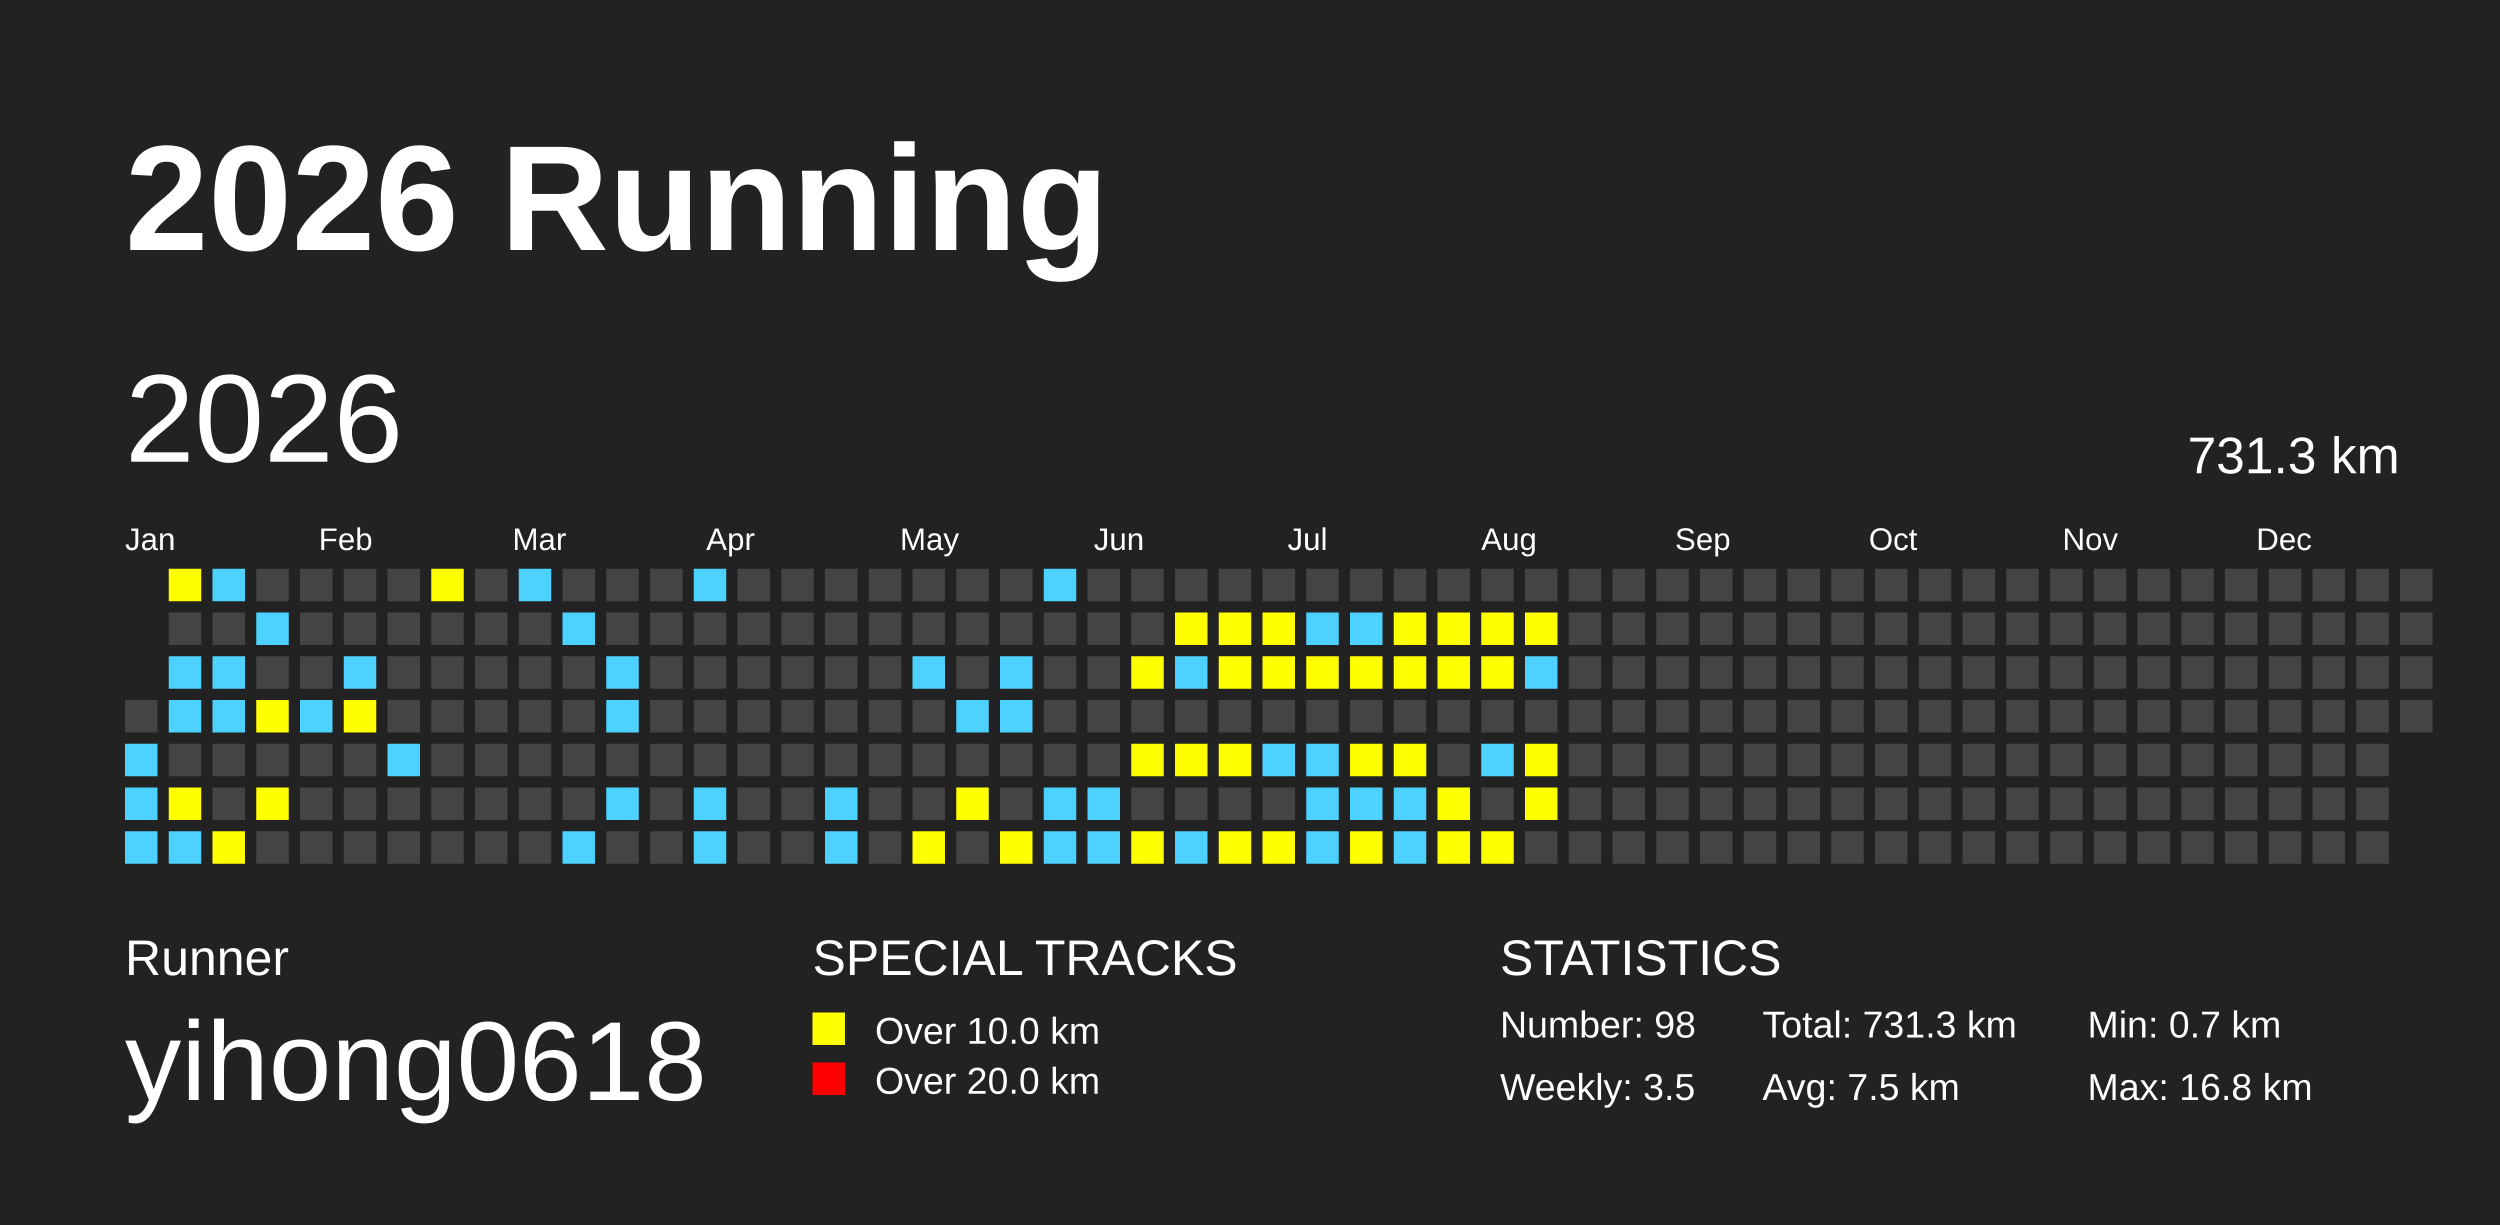
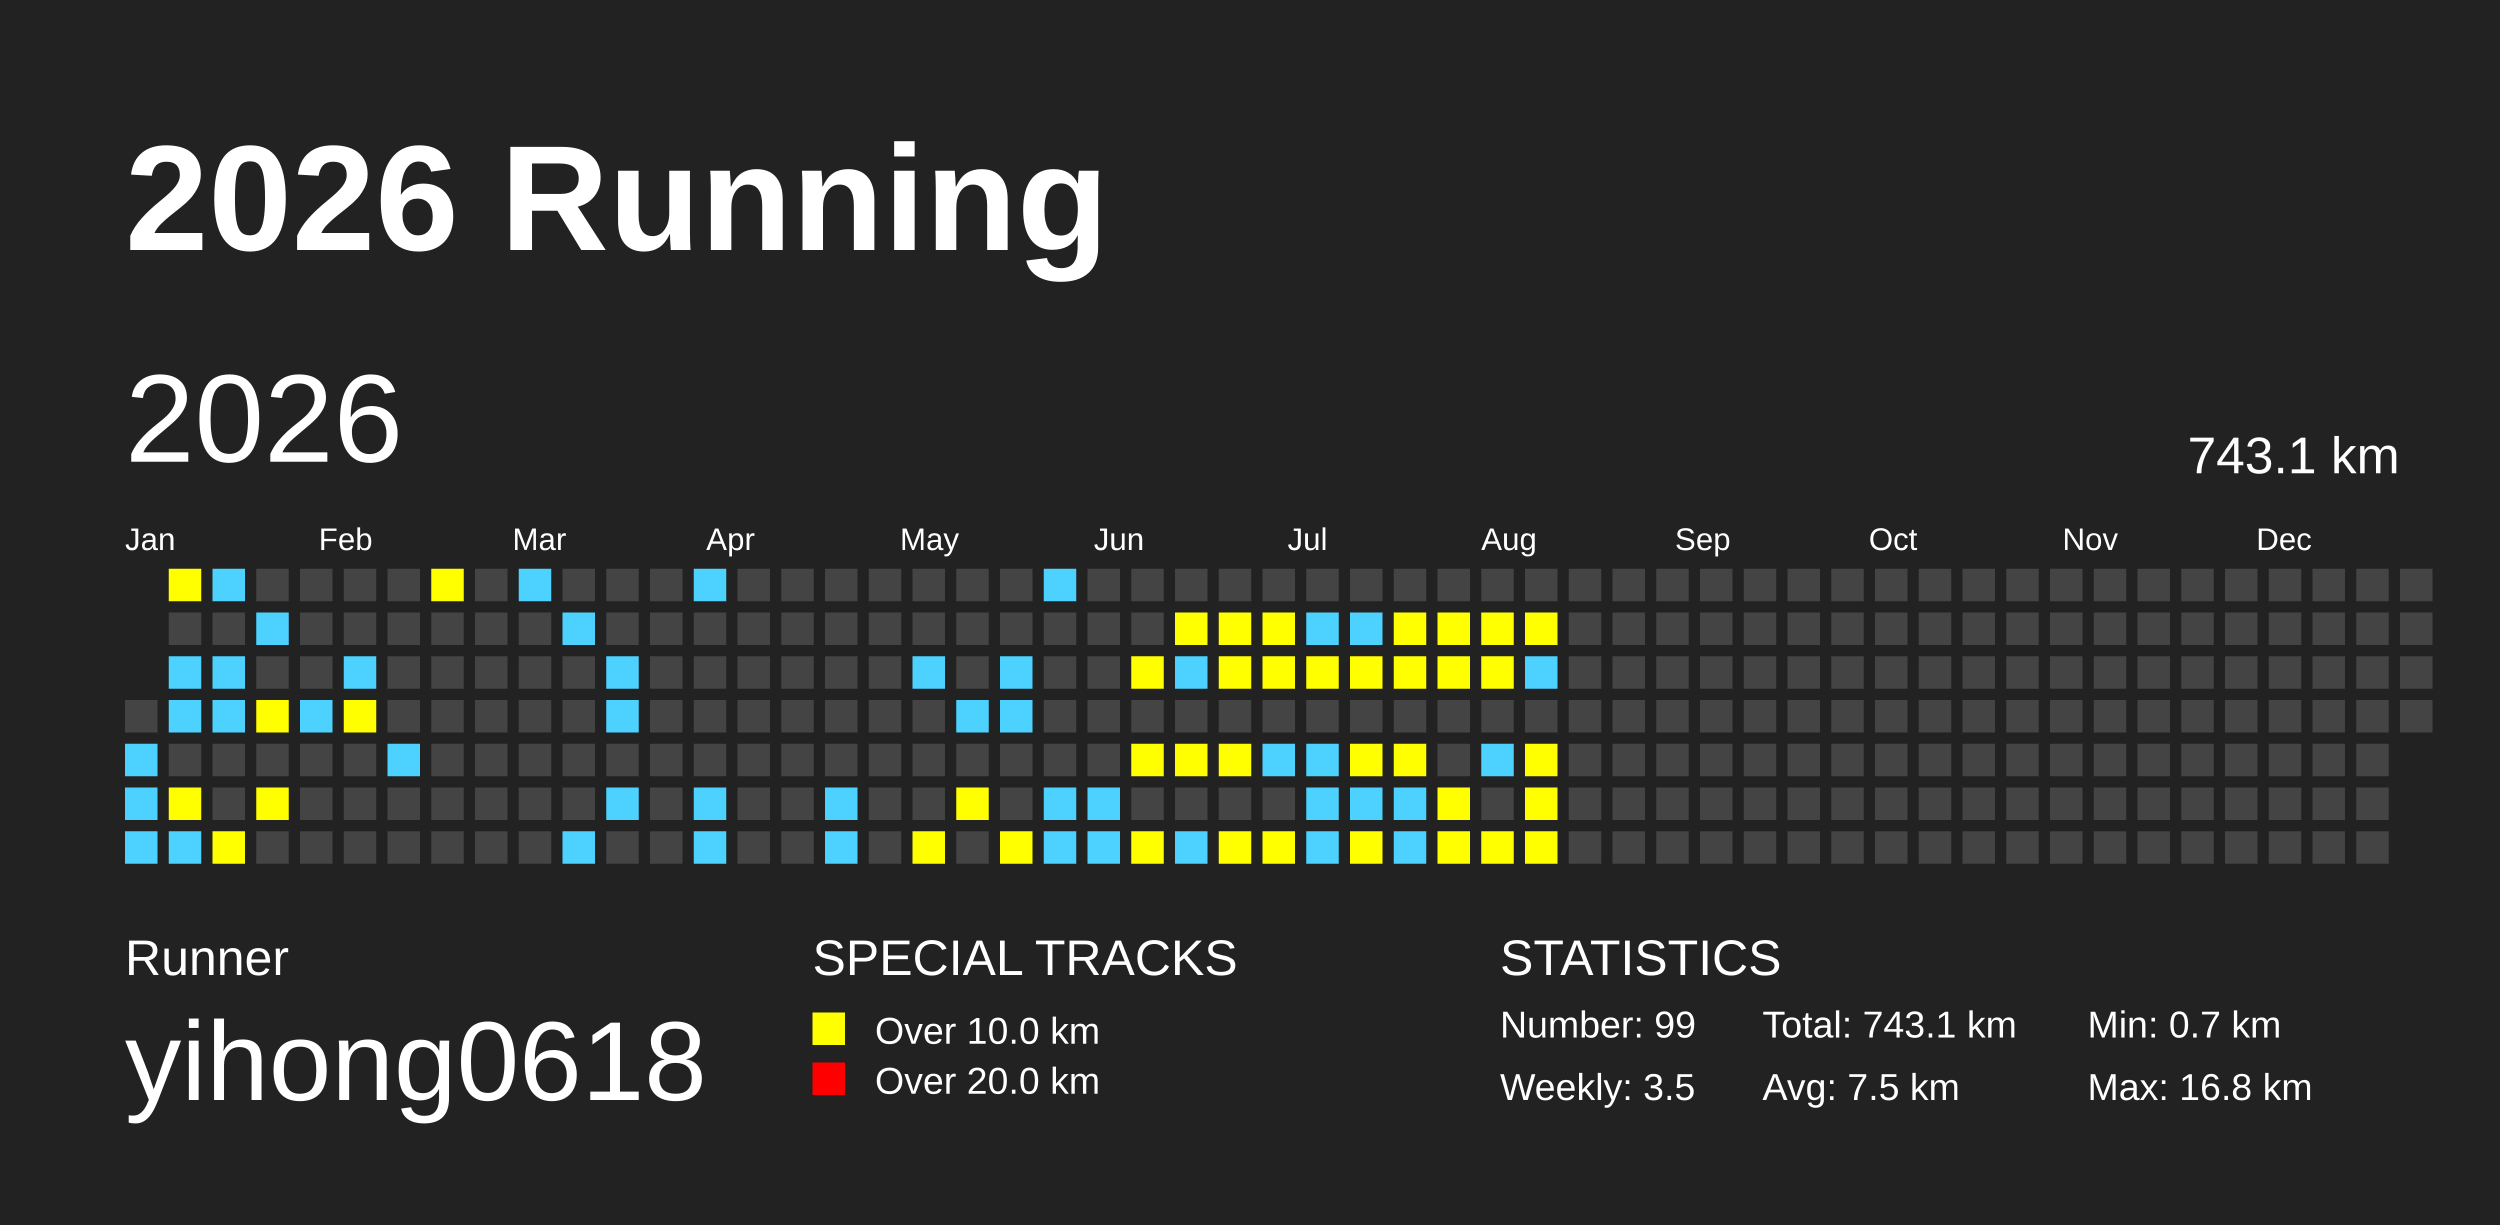
<svg xmlns="http://www.w3.org/2000/svg" baseProfile="full" height="98mm" version="1.1" viewBox="0,0,200,98" width="200mm">
  <defs>
    <pattern height="2" id="indoor-stripe" patternUnits="userSpaceOnUse" width="2">
      <line stroke="white" stroke-opacity="0.45" stroke-width="0.5" x1="0" x2="2" y1="2" y2="0" />
    </pattern>
  </defs>
  <rect fill="#222222" height="98" width="200" x="0" y="0" />
  <text fill="#FFFFFF" style="font-size:12px; font-family:Arial; font-weight:bold;" x="10" y="20">2026 Running</text>
  <text fill="#FFFFFF" style="font-size:4px; font-family:Arial" x="10" y="78">Runner</text>
  <text fill="#FFFFFF" style="font-size:9px; font-family:Arial" x="10" y="88">yihong0618</text>
  <text fill="#FFFFFF" style="font-size:4px; font-family:Arial" x="65" y="78">SPECIAL TRACKS</text>
  <rect fill="yellow" height="2.6" width="2.6" x="65" y="81" />
  <text fill="#FFFFFF" style="font-size:3px; font-family:Arial" x="70" y="83.5">Over 10.0 km</text>
  <rect fill="red" height="2.6" width="2.6" x="65" y="85" />
  <text fill="#FFFFFF" style="font-size:3px; font-family:Arial" x="70" y="87.5">Over 20.0 km</text>
  <text fill="#FFFFFF" style="font-size:4px; font-family:Arial" x="120" y="78">STATISTICS</text>
-   <text fill="#FFFFFF" style="font-size:3px; font-family:Arial" x="120" y="83">Number: 98</text>
+   <text fill="#FFFFFF" style="font-size:3px; font-family:Arial" x="120" y="83">Number: 99</text>
  <text fill="#FFFFFF" style="font-size:3px; font-family:Arial" x="120" y="88">Weekly: 3.5</text>
-   <text fill="#FFFFFF" style="font-size:3px; font-family:Arial" x="141" y="83">Total: 731.3 km</text>
+   <text fill="#FFFFFF" style="font-size:3px; font-family:Arial" x="141" y="83">Total: 743.1 km</text>
  <text fill="#FFFFFF" style="font-size:3px; font-family:Arial" x="141" y="88">Avg: 7.5 km</text>
  <text fill="#FFFFFF" style="font-size:3px; font-family:Arial" x="167" y="83">Min: 0.7 km</text>
  <text fill="#FFFFFF" style="font-size:3px; font-family:Arial" x="167" y="88">Max: 16.8 km</text>
  <text dominant-baseline="hanging" fill="#FFFFFF" style="font-size:10.0px; font-family:Arial;" x="10" y="30">2026</text>
-   <text dominant-baseline="hanging" fill="#FFFFFF" style="font-size:4.125px; font-family:Arial;" x="175" y="35">731.3 km</text>
+   <text dominant-baseline="hanging" fill="#FFFFFF" style="font-size:4.125px; font-family:Arial;" x="175" y="35">743.1 km</text>
  <text fill="#FFFFFF" style="font-size:2.5px; font-family:Arial" x="10.0" y="44">Jan</text>
  <text fill="#FFFFFF" style="font-size:2.5px; font-family:Arial" x="25.5" y="44">Feb</text>
  <text fill="#FFFFFF" style="font-size:2.5px; font-family:Arial" x="41.0" y="44">Mar</text>
  <text fill="#FFFFFF" style="font-size:2.5px; font-family:Arial" x="56.5" y="44">Apr</text>
  <text fill="#FFFFFF" style="font-size:2.5px; font-family:Arial" x="72.0" y="44">May</text>
  <text fill="#FFFFFF" style="font-size:2.5px; font-family:Arial" x="87.5" y="44">Jun</text>
  <text fill="#FFFFFF" style="font-size:2.5px; font-family:Arial" x="103.0" y="44">Jul</text>
  <text fill="#FFFFFF" style="font-size:2.5px; font-family:Arial" x="118.5" y="44">Aug</text>
  <text fill="#FFFFFF" style="font-size:2.5px; font-family:Arial" x="134.0" y="44">Sep</text>
  <text fill="#FFFFFF" style="font-size:2.5px; font-family:Arial" x="149.5" y="44">Oct</text>
  <text fill="#FFFFFF" style="font-size:2.5px; font-family:Arial" x="165.0" y="44">Nov</text>
  <text fill="#FFFFFF" style="font-size:2.5px; font-family:Arial" x="180.5" y="44">Dec</text>
  <rect fill="#444444" height="2.6" width="2.6" x="10.0" y="56.0" />
  <rect fill="#4DD2FF" height="2.6" width="2.6" x="10.0" y="59.5" />
  <rect fill="#4DD2FF" height="2.6" width="2.6" x="10.0" y="63.0" />
  <rect fill="#4DD2FF" height="2.6" width="2.6" x="10.0" y="66.5" />
  <rect fill="yellow" height="2.6" width="2.6" x="13.5" y="45.5" />
  <rect fill="#444444" height="2.6" width="2.6" x="13.5" y="49.0" />
  <rect fill="#4DD2FF" height="2.6" width="2.6" x="13.5" y="52.5" />
  <rect fill="#4DD2FF" height="2.6" width="2.6" x="13.5" y="56.0" />
  <rect fill="#444444" height="2.6" width="2.6" x="13.5" y="59.5" />
  <rect fill="yellow" height="2.6" width="2.6" x="13.5" y="63.0" />
  <rect fill="#4DD2FF" height="2.6" width="2.6" x="13.5" y="66.5" />
  <rect fill="#4DD2FF" height="2.6" width="2.6" x="17.0" y="45.5" />
  <rect fill="#444444" height="2.6" width="2.6" x="17.0" y="49.0" />
  <rect fill="#4DD2FF" height="2.6" width="2.6" x="17.0" y="52.5" />
  <rect fill="#4DD2FF" height="2.6" width="2.6" x="17.0" y="56.0" />
  <rect fill="#444444" height="2.6" width="2.6" x="17.0" y="59.5" />
  <rect fill="#444444" height="2.6" width="2.6" x="17.0" y="63.0" />
  <rect fill="yellow" height="2.6" width="2.6" x="17.0" y="66.5" />
  <rect fill="#444444" height="2.6" width="2.6" x="20.5" y="45.5" />
  <rect fill="#4DD2FF" height="2.6" width="2.6" x="20.5" y="49.0" />
  <rect fill="#444444" height="2.6" width="2.6" x="20.5" y="52.5" />
  <rect fill="yellow" height="2.6" width="2.6" x="20.5" y="56.0" />
  <rect fill="#444444" height="2.6" width="2.6" x="20.5" y="59.5" />
  <rect fill="yellow" height="2.6" width="2.6" x="20.5" y="63.0" />
  <rect fill="#444444" height="2.6" width="2.6" x="20.5" y="66.5" />
  <rect fill="#444444" height="2.6" width="2.6" x="24.0" y="45.5" />
  <rect fill="#444444" height="2.6" width="2.6" x="24.0" y="49.0" />
  <rect fill="#444444" height="2.6" width="2.6" x="24.0" y="52.5" />
  <rect fill="#4DD2FF" height="2.6" width="2.6" x="24.0" y="56.0" />
  <rect fill="#444444" height="2.6" width="2.6" x="24.0" y="59.5" />
  <rect fill="#444444" height="2.6" width="2.6" x="24.0" y="63.0" />
  <rect fill="#444444" height="2.6" width="2.6" x="24.0" y="66.5" />
  <rect fill="#444444" height="2.6" width="2.6" x="27.5" y="45.5" />
  <rect fill="#444444" height="2.6" width="2.6" x="27.5" y="49.0" />
  <rect fill="#4DD2FF" height="2.6" width="2.6" x="27.5" y="52.5" />
  <rect fill="yellow" height="2.6" width="2.6" x="27.5" y="56.0" />
  <rect fill="#444444" height="2.6" width="2.6" x="27.5" y="59.5" />
  <rect fill="#444444" height="2.6" width="2.6" x="27.5" y="63.0" />
  <rect fill="#444444" height="2.6" width="2.6" x="27.5" y="66.5" />
  <rect fill="#444444" height="2.6" width="2.6" x="31.0" y="45.5" />
  <rect fill="#444444" height="2.6" width="2.6" x="31.0" y="49.0" />
  <rect fill="#444444" height="2.6" width="2.6" x="31.0" y="52.5" />
  <rect fill="#444444" height="2.6" width="2.6" x="31.0" y="56.0" />
  <rect fill="#4DD2FF" height="2.6" width="2.6" x="31.0" y="59.5" />
  <rect fill="#444444" height="2.6" width="2.6" x="31.0" y="63.0" />
  <rect fill="#444444" height="2.6" width="2.6" x="31.0" y="66.5" />
  <rect fill="yellow" height="2.6" width="2.6" x="34.5" y="45.5" />
  <rect fill="#444444" height="2.6" width="2.6" x="34.5" y="49.0" />
  <rect fill="#444444" height="2.6" width="2.6" x="34.5" y="52.5" />
  <rect fill="#444444" height="2.6" width="2.6" x="34.5" y="56.0" />
  <rect fill="#444444" height="2.6" width="2.6" x="34.5" y="59.5" />
  <rect fill="#444444" height="2.6" width="2.6" x="34.5" y="63.0" />
  <rect fill="#444444" height="2.6" width="2.6" x="34.5" y="66.5" />
  <rect fill="#444444" height="2.6" width="2.6" x="38.0" y="45.5" />
  <rect fill="#444444" height="2.6" width="2.6" x="38.0" y="49.0" />
  <rect fill="#444444" height="2.6" width="2.6" x="38.0" y="52.5" />
  <rect fill="#444444" height="2.6" width="2.6" x="38.0" y="56.0" />
  <rect fill="#444444" height="2.6" width="2.6" x="38.0" y="59.5" />
  <rect fill="#444444" height="2.6" width="2.6" x="38.0" y="63.0" />
  <rect fill="#444444" height="2.6" width="2.6" x="38.0" y="66.5" />
  <rect fill="#4DD2FF" height="2.6" width="2.6" x="41.5" y="45.5" />
  <rect fill="#444444" height="2.6" width="2.6" x="41.5" y="49.0" />
  <rect fill="#444444" height="2.6" width="2.6" x="41.5" y="52.5" />
  <rect fill="#444444" height="2.6" width="2.6" x="41.5" y="56.0" />
  <rect fill="#444444" height="2.6" width="2.6" x="41.5" y="59.5" />
  <rect fill="#444444" height="2.6" width="2.6" x="41.5" y="63.0" />
  <rect fill="#444444" height="2.6" width="2.6" x="41.5" y="66.5" />
  <rect fill="#444444" height="2.6" width="2.6" x="45.0" y="45.5" />
  <rect fill="#4DD2FF" height="2.6" width="2.6" x="45.0" y="49.0" />
  <rect fill="#444444" height="2.6" width="2.6" x="45.0" y="52.5" />
  <rect fill="#444444" height="2.6" width="2.6" x="45.0" y="56.0" />
  <rect fill="#444444" height="2.6" width="2.6" x="45.0" y="59.5" />
  <rect fill="#444444" height="2.6" width="2.6" x="45.0" y="63.0" />
  <rect fill="#4DD2FF" height="2.6" width="2.6" x="45.0" y="66.5" />
  <rect fill="#444444" height="2.6" width="2.6" x="48.5" y="45.5" />
  <rect fill="#444444" height="2.6" width="2.6" x="48.5" y="49.0" />
  <rect fill="#4DD2FF" height="2.6" width="2.6" x="48.5" y="52.5" />
  <rect fill="#4DD2FF" height="2.6" width="2.6" x="48.5" y="56.0" />
  <rect fill="#444444" height="2.6" width="2.6" x="48.5" y="59.5" />
  <rect fill="#4DD2FF" height="2.6" width="2.6" x="48.5" y="63.0" />
  <rect fill="#444444" height="2.6" width="2.6" x="48.5" y="66.5" />
  <rect fill="#444444" height="2.6" width="2.6" x="52.0" y="45.5" />
  <rect fill="#444444" height="2.6" width="2.6" x="52.0" y="49.0" />
  <rect fill="#444444" height="2.6" width="2.6" x="52.0" y="52.5" />
  <rect fill="#444444" height="2.6" width="2.6" x="52.0" y="56.0" />
  <rect fill="#444444" height="2.6" width="2.6" x="52.0" y="59.5" />
  <rect fill="#444444" height="2.6" width="2.6" x="52.0" y="63.0" />
  <rect fill="#444444" height="2.6" width="2.6" x="52.0" y="66.5" />
  <rect fill="#4DD2FF" height="2.6" width="2.6" x="55.5" y="45.5" />
  <rect fill="#444444" height="2.6" width="2.6" x="55.5" y="49.0" />
  <rect fill="#444444" height="2.6" width="2.6" x="55.5" y="52.5" />
  <rect fill="#444444" height="2.6" width="2.6" x="55.5" y="56.0" />
  <rect fill="#444444" height="2.6" width="2.6" x="55.5" y="59.5" />
  <rect fill="#4DD2FF" height="2.6" width="2.6" x="55.5" y="63.0" />
  <rect fill="#4DD2FF" height="2.6" width="2.6" x="55.5" y="66.5" />
  <rect fill="#444444" height="2.6" width="2.6" x="59.0" y="45.5" />
  <rect fill="#444444" height="2.6" width="2.6" x="59.0" y="49.0" />
  <rect fill="#444444" height="2.6" width="2.6" x="59.0" y="52.5" />
  <rect fill="#444444" height="2.6" width="2.6" x="59.0" y="56.0" />
  <rect fill="#444444" height="2.6" width="2.6" x="59.0" y="59.5" />
  <rect fill="#444444" height="2.6" width="2.6" x="59.0" y="63.0" />
  <rect fill="#444444" height="2.6" width="2.6" x="59.0" y="66.5" />
  <rect fill="#444444" height="2.6" width="2.6" x="62.5" y="45.5" />
  <rect fill="#444444" height="2.6" width="2.6" x="62.5" y="49.0" />
  <rect fill="#444444" height="2.6" width="2.6" x="62.5" y="52.5" />
  <rect fill="#444444" height="2.6" width="2.6" x="62.5" y="56.0" />
  <rect fill="#444444" height="2.6" width="2.6" x="62.5" y="59.5" />
  <rect fill="#444444" height="2.6" width="2.6" x="62.5" y="63.0" />
  <rect fill="#444444" height="2.6" width="2.6" x="62.5" y="66.5" />
  <rect fill="#444444" height="2.6" width="2.6" x="66.0" y="45.5" />
  <rect fill="#444444" height="2.6" width="2.6" x="66.0" y="49.0" />
  <rect fill="#444444" height="2.6" width="2.6" x="66.0" y="52.5" />
  <rect fill="#444444" height="2.6" width="2.6" x="66.0" y="56.0" />
  <rect fill="#444444" height="2.6" width="2.6" x="66.0" y="59.5" />
  <rect fill="#4DD2FF" height="2.6" width="2.6" x="66.0" y="63.0" />
  <rect fill="#4DD2FF" height="2.6" width="2.6" x="66.0" y="66.5" />
  <rect fill="#444444" height="2.6" width="2.6" x="69.5" y="45.5" />
  <rect fill="#444444" height="2.6" width="2.6" x="69.5" y="49.0" />
  <rect fill="#444444" height="2.6" width="2.6" x="69.5" y="52.5" />
  <rect fill="#444444" height="2.6" width="2.6" x="69.5" y="56.0" />
  <rect fill="#444444" height="2.6" width="2.6" x="69.5" y="59.5" />
  <rect fill="#444444" height="2.6" width="2.6" x="69.5" y="63.0" />
  <rect fill="#444444" height="2.6" width="2.6" x="69.5" y="66.5" />
  <rect fill="#444444" height="2.6" width="2.6" x="73.0" y="45.5" />
  <rect fill="#444444" height="2.6" width="2.6" x="73.0" y="49.0" />
  <rect fill="#4DD2FF" height="2.6" width="2.6" x="73.0" y="52.5" />
  <rect fill="#444444" height="2.6" width="2.6" x="73.0" y="56.0" />
  <rect fill="#444444" height="2.6" width="2.6" x="73.0" y="59.5" />
  <rect fill="#444444" height="2.6" width="2.6" x="73.0" y="63.0" />
  <rect fill="yellow" height="2.6" width="2.6" x="73.0" y="66.5" />
  <rect fill="#444444" height="2.6" width="2.6" x="76.5" y="45.5" />
  <rect fill="#444444" height="2.6" width="2.6" x="76.5" y="49.0" />
  <rect fill="#444444" height="2.6" width="2.6" x="76.5" y="52.5" />
  <rect fill="#4DD2FF" height="2.6" width="2.6" x="76.5" y="56.0" />
  <rect fill="#444444" height="2.6" width="2.6" x="76.5" y="59.5" />
  <rect fill="yellow" height="2.6" width="2.6" x="76.5" y="63.0" />
  <rect fill="#444444" height="2.6" width="2.6" x="76.5" y="66.5" />
  <rect fill="#444444" height="2.6" width="2.6" x="80.0" y="45.5" />
  <rect fill="#444444" height="2.6" width="2.6" x="80.0" y="49.0" />
  <rect fill="#4DD2FF" height="2.6" width="2.6" x="80.0" y="52.5" />
  <rect fill="#4DD2FF" height="2.6" width="2.6" x="80.0" y="56.0" />
  <rect fill="#444444" height="2.6" width="2.6" x="80.0" y="59.5" />
  <rect fill="#444444" height="2.6" width="2.6" x="80.0" y="63.0" />
  <rect fill="yellow" height="2.6" width="2.6" x="80.0" y="66.5" />
  <rect fill="#4DD2FF" height="2.6" width="2.6" x="83.5" y="45.5" />
  <rect fill="#444444" height="2.6" width="2.6" x="83.5" y="49.0" />
  <rect fill="#444444" height="2.6" width="2.6" x="83.5" y="52.5" />
  <rect fill="#444444" height="2.6" width="2.6" x="83.5" y="56.0" />
  <rect fill="#444444" height="2.6" width="2.6" x="83.5" y="59.5" />
  <rect fill="#4DD2FF" height="2.6" width="2.6" x="83.5" y="63.0" />
  <rect fill="#4DD2FF" height="2.6" width="2.6" x="83.5" y="66.5" />
  <rect fill="#444444" height="2.6" width="2.6" x="87.0" y="45.5" />
  <rect fill="#444444" height="2.6" width="2.6" x="87.0" y="49.0" />
  <rect fill="#444444" height="2.6" width="2.6" x="87.0" y="52.5" />
  <rect fill="#444444" height="2.6" width="2.6" x="87.0" y="56.0" />
  <rect fill="#444444" height="2.6" width="2.6" x="87.0" y="59.5" />
  <rect fill="#4DD2FF" height="2.6" width="2.6" x="87.0" y="63.0" />
  <rect fill="#4DD2FF" height="2.6" width="2.6" x="87.0" y="66.5" />
  <rect fill="#444444" height="2.6" width="2.6" x="90.5" y="45.5" />
  <rect fill="#444444" height="2.6" width="2.6" x="90.5" y="49.0" />
  <rect fill="yellow" height="2.6" width="2.6" x="90.5" y="52.5" />
  <rect fill="#444444" height="2.6" width="2.6" x="90.5" y="56.0" />
  <rect fill="yellow" height="2.6" width="2.6" x="90.5" y="59.5" />
  <rect fill="#444444" height="2.6" width="2.6" x="90.5" y="63.0" />
  <rect fill="yellow" height="2.6" width="2.6" x="90.5" y="66.5" />
  <rect fill="#444444" height="2.6" width="2.6" x="94.0" y="45.5" />
  <rect fill="yellow" height="2.6" width="2.6" x="94.0" y="49.0" />
  <rect fill="#4DD2FF" height="2.6" width="2.6" x="94.0" y="52.5" />
  <rect fill="#444444" height="2.6" width="2.6" x="94.0" y="56.0" />
  <rect fill="yellow" height="2.6" width="2.6" x="94.0" y="59.5" />
  <rect fill="#444444" height="2.6" width="2.6" x="94.0" y="63.0" />
  <rect fill="#4DD2FF" height="2.6" width="2.6" x="94.0" y="66.5" />
  <rect fill="#444444" height="2.6" width="2.6" x="97.5" y="45.5" />
  <rect fill="yellow" height="2.6" width="2.6" x="97.5" y="49.0" />
  <rect fill="yellow" height="2.6" width="2.6" x="97.5" y="52.5" />
  <rect fill="#444444" height="2.6" width="2.6" x="97.5" y="56.0" />
  <rect fill="yellow" height="2.6" width="2.6" x="97.5" y="59.5" />
  <rect fill="#444444" height="2.6" width="2.6" x="97.5" y="63.0" />
  <rect fill="yellow" height="2.6" width="2.6" x="97.5" y="66.5" />
  <rect fill="#444444" height="2.6" width="2.6" x="101.0" y="45.5" />
  <rect fill="yellow" height="2.6" width="2.6" x="101.0" y="49.0" />
  <rect fill="yellow" height="2.6" width="2.6" x="101.0" y="52.5" />
  <rect fill="#444444" height="2.6" width="2.6" x="101.0" y="56.0" />
  <rect fill="#4DD2FF" height="2.6" width="2.6" x="101.0" y="59.5" />
  <rect fill="#444444" height="2.6" width="2.6" x="101.0" y="63.0" />
  <rect fill="yellow" height="2.6" width="2.6" x="101.0" y="66.5" />
  <rect fill="#444444" height="2.6" width="2.6" x="104.5" y="45.5" />
  <rect fill="#4DD2FF" height="2.6" width="2.6" x="104.5" y="49.0" />
  <rect fill="yellow" height="2.6" width="2.6" x="104.5" y="52.5" />
  <rect fill="#444444" height="2.6" width="2.6" x="104.5" y="56.0" />
  <rect fill="#4DD2FF" height="2.6" width="2.6" x="104.5" y="59.5" />
  <rect fill="#4DD2FF" height="2.6" width="2.6" x="104.5" y="63.0" />
  <rect fill="#4DD2FF" height="2.6" width="2.6" x="104.5" y="66.5" />
  <rect fill="#444444" height="2.6" width="2.6" x="108.0" y="45.5" />
  <rect fill="#4DD2FF" height="2.6" width="2.6" x="108.0" y="49.0" />
  <rect fill="yellow" height="2.6" width="2.6" x="108.0" y="52.5" />
  <rect fill="#444444" height="2.6" width="2.6" x="108.0" y="56.0" />
  <rect fill="yellow" height="2.6" width="2.6" x="108.0" y="59.5" />
  <rect fill="#4DD2FF" height="2.6" width="2.6" x="108.0" y="63.0" />
  <rect fill="yellow" height="2.6" width="2.6" x="108.0" y="66.5" />
  <rect fill="#444444" height="2.6" width="2.6" x="111.5" y="45.5" />
  <rect fill="yellow" height="2.6" width="2.6" x="111.5" y="49.0" />
  <rect fill="yellow" height="2.6" width="2.6" x="111.5" y="52.5" />
  <rect fill="#444444" height="2.6" width="2.6" x="111.5" y="56.0" />
  <rect fill="yellow" height="2.6" width="2.6" x="111.5" y="59.5" />
  <rect fill="#4DD2FF" height="2.6" width="2.6" x="111.5" y="63.0" />
  <rect fill="#4DD2FF" height="2.6" width="2.6" x="111.5" y="66.5" />
  <rect fill="#444444" height="2.6" width="2.6" x="115.0" y="45.5" />
  <rect fill="yellow" height="2.6" width="2.6" x="115.0" y="49.0" />
  <rect fill="yellow" height="2.6" width="2.6" x="115.0" y="52.5" />
  <rect fill="#444444" height="2.6" width="2.6" x="115.0" y="56.0" />
  <rect fill="#444444" height="2.6" width="2.6" x="115.0" y="59.5" />
  <rect fill="yellow" height="2.6" width="2.6" x="115.0" y="63.0" />
  <rect fill="yellow" height="2.6" width="2.6" x="115.0" y="66.5" />
  <rect fill="#444444" height="2.6" width="2.6" x="118.5" y="45.5" />
  <rect fill="yellow" height="2.6" width="2.6" x="118.5" y="49.0" />
  <rect fill="yellow" height="2.6" width="2.6" x="118.5" y="52.5" />
  <rect fill="#444444" height="2.6" width="2.6" x="118.5" y="56.0" />
  <rect fill="#4DD2FF" height="2.6" width="2.6" x="118.5" y="59.5" />
  <rect fill="#444444" height="2.6" width="2.6" x="118.5" y="63.0" />
  <rect fill="yellow" height="2.6" width="2.6" x="118.5" y="66.5" />
  <rect fill="#444444" height="2.6" width="2.6" x="122.0" y="45.5" />
  <rect fill="yellow" height="2.6" width="2.6" x="122.0" y="49.0" />
  <rect fill="#4DD2FF" height="2.6" width="2.6" x="122.0" y="52.5" />
  <rect fill="#444444" height="2.6" width="2.6" x="122.0" y="56.0" />
  <rect fill="yellow" height="2.6" width="2.6" x="122.0" y="59.5" />
  <rect fill="yellow" height="2.6" width="2.6" x="122.0" y="63.0" />
-   <rect fill="#444444" height="2.6" width="2.6" x="122.0" y="66.5" />
+   <rect fill="yellow" height="2.6" width="2.6" x="122.0" y="66.5" />
  <rect fill="#444444" height="2.6" width="2.6" x="125.5" y="45.5" />
  <rect fill="#444444" height="2.6" width="2.6" x="125.5" y="49.0" />
  <rect fill="#444444" height="2.6" width="2.6" x="125.5" y="52.5" />
  <rect fill="#444444" height="2.6" width="2.6" x="125.5" y="56.0" />
  <rect fill="#444444" height="2.6" width="2.6" x="125.5" y="59.5" />
  <rect fill="#444444" height="2.6" width="2.6" x="125.5" y="63.0" />
  <rect fill="#444444" height="2.6" width="2.6" x="125.5" y="66.5" />
  <rect fill="#444444" height="2.6" width="2.6" x="129.0" y="45.5" />
  <rect fill="#444444" height="2.6" width="2.6" x="129.0" y="49.0" />
  <rect fill="#444444" height="2.6" width="2.6" x="129.0" y="52.5" />
  <rect fill="#444444" height="2.6" width="2.6" x="129.0" y="56.0" />
  <rect fill="#444444" height="2.6" width="2.6" x="129.0" y="59.5" />
  <rect fill="#444444" height="2.6" width="2.6" x="129.0" y="63.0" />
  <rect fill="#444444" height="2.6" width="2.6" x="129.0" y="66.5" />
  <rect fill="#444444" height="2.6" width="2.6" x="132.5" y="45.5" />
  <rect fill="#444444" height="2.6" width="2.6" x="132.5" y="49.0" />
  <rect fill="#444444" height="2.6" width="2.6" x="132.5" y="52.5" />
  <rect fill="#444444" height="2.6" width="2.6" x="132.5" y="56.0" />
  <rect fill="#444444" height="2.6" width="2.6" x="132.5" y="59.5" />
  <rect fill="#444444" height="2.6" width="2.6" x="132.5" y="63.0" />
  <rect fill="#444444" height="2.6" width="2.6" x="132.5" y="66.5" />
  <rect fill="#444444" height="2.6" width="2.6" x="136.0" y="45.5" />
  <rect fill="#444444" height="2.6" width="2.6" x="136.0" y="49.0" />
  <rect fill="#444444" height="2.6" width="2.6" x="136.0" y="52.5" />
  <rect fill="#444444" height="2.6" width="2.6" x="136.0" y="56.0" />
  <rect fill="#444444" height="2.6" width="2.6" x="136.0" y="59.5" />
  <rect fill="#444444" height="2.6" width="2.6" x="136.0" y="63.0" />
  <rect fill="#444444" height="2.6" width="2.6" x="136.0" y="66.5" />
  <rect fill="#444444" height="2.6" width="2.6" x="139.5" y="45.5" />
  <rect fill="#444444" height="2.6" width="2.6" x="139.5" y="49.0" />
  <rect fill="#444444" height="2.6" width="2.6" x="139.5" y="52.5" />
  <rect fill="#444444" height="2.6" width="2.6" x="139.5" y="56.0" />
  <rect fill="#444444" height="2.6" width="2.6" x="139.5" y="59.5" />
  <rect fill="#444444" height="2.6" width="2.6" x="139.5" y="63.0" />
  <rect fill="#444444" height="2.6" width="2.6" x="139.5" y="66.5" />
  <rect fill="#444444" height="2.6" width="2.6" x="143.0" y="45.5" />
  <rect fill="#444444" height="2.6" width="2.6" x="143.0" y="49.0" />
  <rect fill="#444444" height="2.6" width="2.6" x="143.0" y="52.5" />
  <rect fill="#444444" height="2.6" width="2.6" x="143.0" y="56.0" />
  <rect fill="#444444" height="2.6" width="2.6" x="143.0" y="59.5" />
  <rect fill="#444444" height="2.6" width="2.6" x="143.0" y="63.0" />
  <rect fill="#444444" height="2.6" width="2.6" x="143.0" y="66.5" />
  <rect fill="#444444" height="2.6" width="2.6" x="146.5" y="45.5" />
  <rect fill="#444444" height="2.6" width="2.6" x="146.5" y="49.0" />
  <rect fill="#444444" height="2.6" width="2.6" x="146.5" y="52.5" />
  <rect fill="#444444" height="2.6" width="2.6" x="146.5" y="56.0" />
  <rect fill="#444444" height="2.6" width="2.6" x="146.5" y="59.5" />
  <rect fill="#444444" height="2.6" width="2.6" x="146.5" y="63.0" />
  <rect fill="#444444" height="2.6" width="2.6" x="146.5" y="66.5" />
  <rect fill="#444444" height="2.6" width="2.6" x="150.0" y="45.5" />
  <rect fill="#444444" height="2.6" width="2.6" x="150.0" y="49.0" />
  <rect fill="#444444" height="2.6" width="2.6" x="150.0" y="52.5" />
  <rect fill="#444444" height="2.6" width="2.6" x="150.0" y="56.0" />
  <rect fill="#444444" height="2.6" width="2.6" x="150.0" y="59.5" />
  <rect fill="#444444" height="2.6" width="2.6" x="150.0" y="63.0" />
  <rect fill="#444444" height="2.6" width="2.6" x="150.0" y="66.5" />
  <rect fill="#444444" height="2.6" width="2.6" x="153.5" y="45.5" />
  <rect fill="#444444" height="2.6" width="2.6" x="153.5" y="49.0" />
  <rect fill="#444444" height="2.6" width="2.6" x="153.5" y="52.5" />
  <rect fill="#444444" height="2.6" width="2.6" x="153.5" y="56.0" />
  <rect fill="#444444" height="2.6" width="2.6" x="153.5" y="59.5" />
  <rect fill="#444444" height="2.6" width="2.6" x="153.5" y="63.0" />
  <rect fill="#444444" height="2.6" width="2.6" x="153.5" y="66.5" />
  <rect fill="#444444" height="2.6" width="2.6" x="157.0" y="45.5" />
  <rect fill="#444444" height="2.6" width="2.6" x="157.0" y="49.0" />
  <rect fill="#444444" height="2.6" width="2.6" x="157.0" y="52.5" />
  <rect fill="#444444" height="2.6" width="2.6" x="157.0" y="56.0" />
  <rect fill="#444444" height="2.6" width="2.6" x="157.0" y="59.5" />
  <rect fill="#444444" height="2.6" width="2.6" x="157.0" y="63.0" />
  <rect fill="#444444" height="2.6" width="2.6" x="157.0" y="66.5" />
  <rect fill="#444444" height="2.6" width="2.6" x="160.5" y="45.5" />
  <rect fill="#444444" height="2.6" width="2.6" x="160.5" y="49.0" />
  <rect fill="#444444" height="2.6" width="2.6" x="160.5" y="52.5" />
  <rect fill="#444444" height="2.6" width="2.6" x="160.5" y="56.0" />
  <rect fill="#444444" height="2.6" width="2.6" x="160.5" y="59.5" />
  <rect fill="#444444" height="2.6" width="2.6" x="160.5" y="63.0" />
  <rect fill="#444444" height="2.6" width="2.6" x="160.5" y="66.5" />
  <rect fill="#444444" height="2.6" width="2.6" x="164.0" y="45.5" />
  <rect fill="#444444" height="2.6" width="2.6" x="164.0" y="49.0" />
  <rect fill="#444444" height="2.6" width="2.6" x="164.0" y="52.5" />
  <rect fill="#444444" height="2.6" width="2.6" x="164.0" y="56.0" />
  <rect fill="#444444" height="2.6" width="2.6" x="164.0" y="59.5" />
  <rect fill="#444444" height="2.6" width="2.6" x="164.0" y="63.0" />
  <rect fill="#444444" height="2.6" width="2.6" x="164.0" y="66.5" />
  <rect fill="#444444" height="2.6" width="2.6" x="167.5" y="45.5" />
  <rect fill="#444444" height="2.6" width="2.6" x="167.5" y="49.0" />
  <rect fill="#444444" height="2.6" width="2.6" x="167.5" y="52.5" />
  <rect fill="#444444" height="2.6" width="2.6" x="167.5" y="56.0" />
  <rect fill="#444444" height="2.6" width="2.6" x="167.5" y="59.5" />
  <rect fill="#444444" height="2.6" width="2.6" x="167.5" y="63.0" />
  <rect fill="#444444" height="2.6" width="2.6" x="167.5" y="66.5" />
  <rect fill="#444444" height="2.6" width="2.6" x="171.0" y="45.5" />
  <rect fill="#444444" height="2.6" width="2.6" x="171.0" y="49.0" />
  <rect fill="#444444" height="2.6" width="2.6" x="171.0" y="52.5" />
  <rect fill="#444444" height="2.6" width="2.6" x="171.0" y="56.0" />
  <rect fill="#444444" height="2.6" width="2.6" x="171.0" y="59.5" />
  <rect fill="#444444" height="2.6" width="2.6" x="171.0" y="63.0" />
  <rect fill="#444444" height="2.6" width="2.6" x="171.0" y="66.5" />
  <rect fill="#444444" height="2.6" width="2.6" x="174.5" y="45.5" />
  <rect fill="#444444" height="2.6" width="2.6" x="174.5" y="49.0" />
  <rect fill="#444444" height="2.6" width="2.6" x="174.5" y="52.5" />
  <rect fill="#444444" height="2.6" width="2.6" x="174.5" y="56.0" />
  <rect fill="#444444" height="2.6" width="2.6" x="174.5" y="59.5" />
  <rect fill="#444444" height="2.6" width="2.6" x="174.5" y="63.0" />
  <rect fill="#444444" height="2.6" width="2.6" x="174.5" y="66.5" />
  <rect fill="#444444" height="2.6" width="2.6" x="178.0" y="45.5" />
  <rect fill="#444444" height="2.6" width="2.6" x="178.0" y="49.0" />
  <rect fill="#444444" height="2.6" width="2.6" x="178.0" y="52.5" />
  <rect fill="#444444" height="2.6" width="2.6" x="178.0" y="56.0" />
  <rect fill="#444444" height="2.6" width="2.6" x="178.0" y="59.5" />
  <rect fill="#444444" height="2.6" width="2.6" x="178.0" y="63.0" />
  <rect fill="#444444" height="2.6" width="2.6" x="178.0" y="66.5" />
  <rect fill="#444444" height="2.6" width="2.6" x="181.5" y="45.5" />
  <rect fill="#444444" height="2.6" width="2.6" x="181.5" y="49.0" />
  <rect fill="#444444" height="2.6" width="2.6" x="181.5" y="52.5" />
  <rect fill="#444444" height="2.6" width="2.6" x="181.5" y="56.0" />
  <rect fill="#444444" height="2.6" width="2.6" x="181.5" y="59.5" />
  <rect fill="#444444" height="2.6" width="2.6" x="181.5" y="63.0" />
  <rect fill="#444444" height="2.6" width="2.6" x="181.5" y="66.5" />
  <rect fill="#444444" height="2.6" width="2.6" x="185.0" y="45.5" />
  <rect fill="#444444" height="2.6" width="2.6" x="185.0" y="49.0" />
  <rect fill="#444444" height="2.6" width="2.6" x="185.0" y="52.5" />
  <rect fill="#444444" height="2.6" width="2.6" x="185.0" y="56.0" />
  <rect fill="#444444" height="2.6" width="2.6" x="185.0" y="59.5" />
  <rect fill="#444444" height="2.6" width="2.6" x="185.0" y="63.0" />
  <rect fill="#444444" height="2.6" width="2.6" x="185.0" y="66.5" />
  <rect fill="#444444" height="2.6" width="2.6" x="188.5" y="45.5" />
  <rect fill="#444444" height="2.6" width="2.6" x="188.5" y="49.0" />
  <rect fill="#444444" height="2.6" width="2.6" x="188.5" y="52.5" />
  <rect fill="#444444" height="2.6" width="2.6" x="188.5" y="56.0" />
  <rect fill="#444444" height="2.6" width="2.6" x="188.5" y="59.5" />
  <rect fill="#444444" height="2.6" width="2.6" x="188.5" y="63.0" />
  <rect fill="#444444" height="2.6" width="2.6" x="188.5" y="66.5" />
  <rect fill="#444444" height="2.6" width="2.6" x="192.0" y="45.5" />
  <rect fill="#444444" height="2.6" width="2.6" x="192.0" y="49.0" />
  <rect fill="#444444" height="2.6" width="2.6" x="192.0" y="52.5" />
  <rect fill="#444444" height="2.6" width="2.6" x="192.0" y="56.0" />
</svg>
